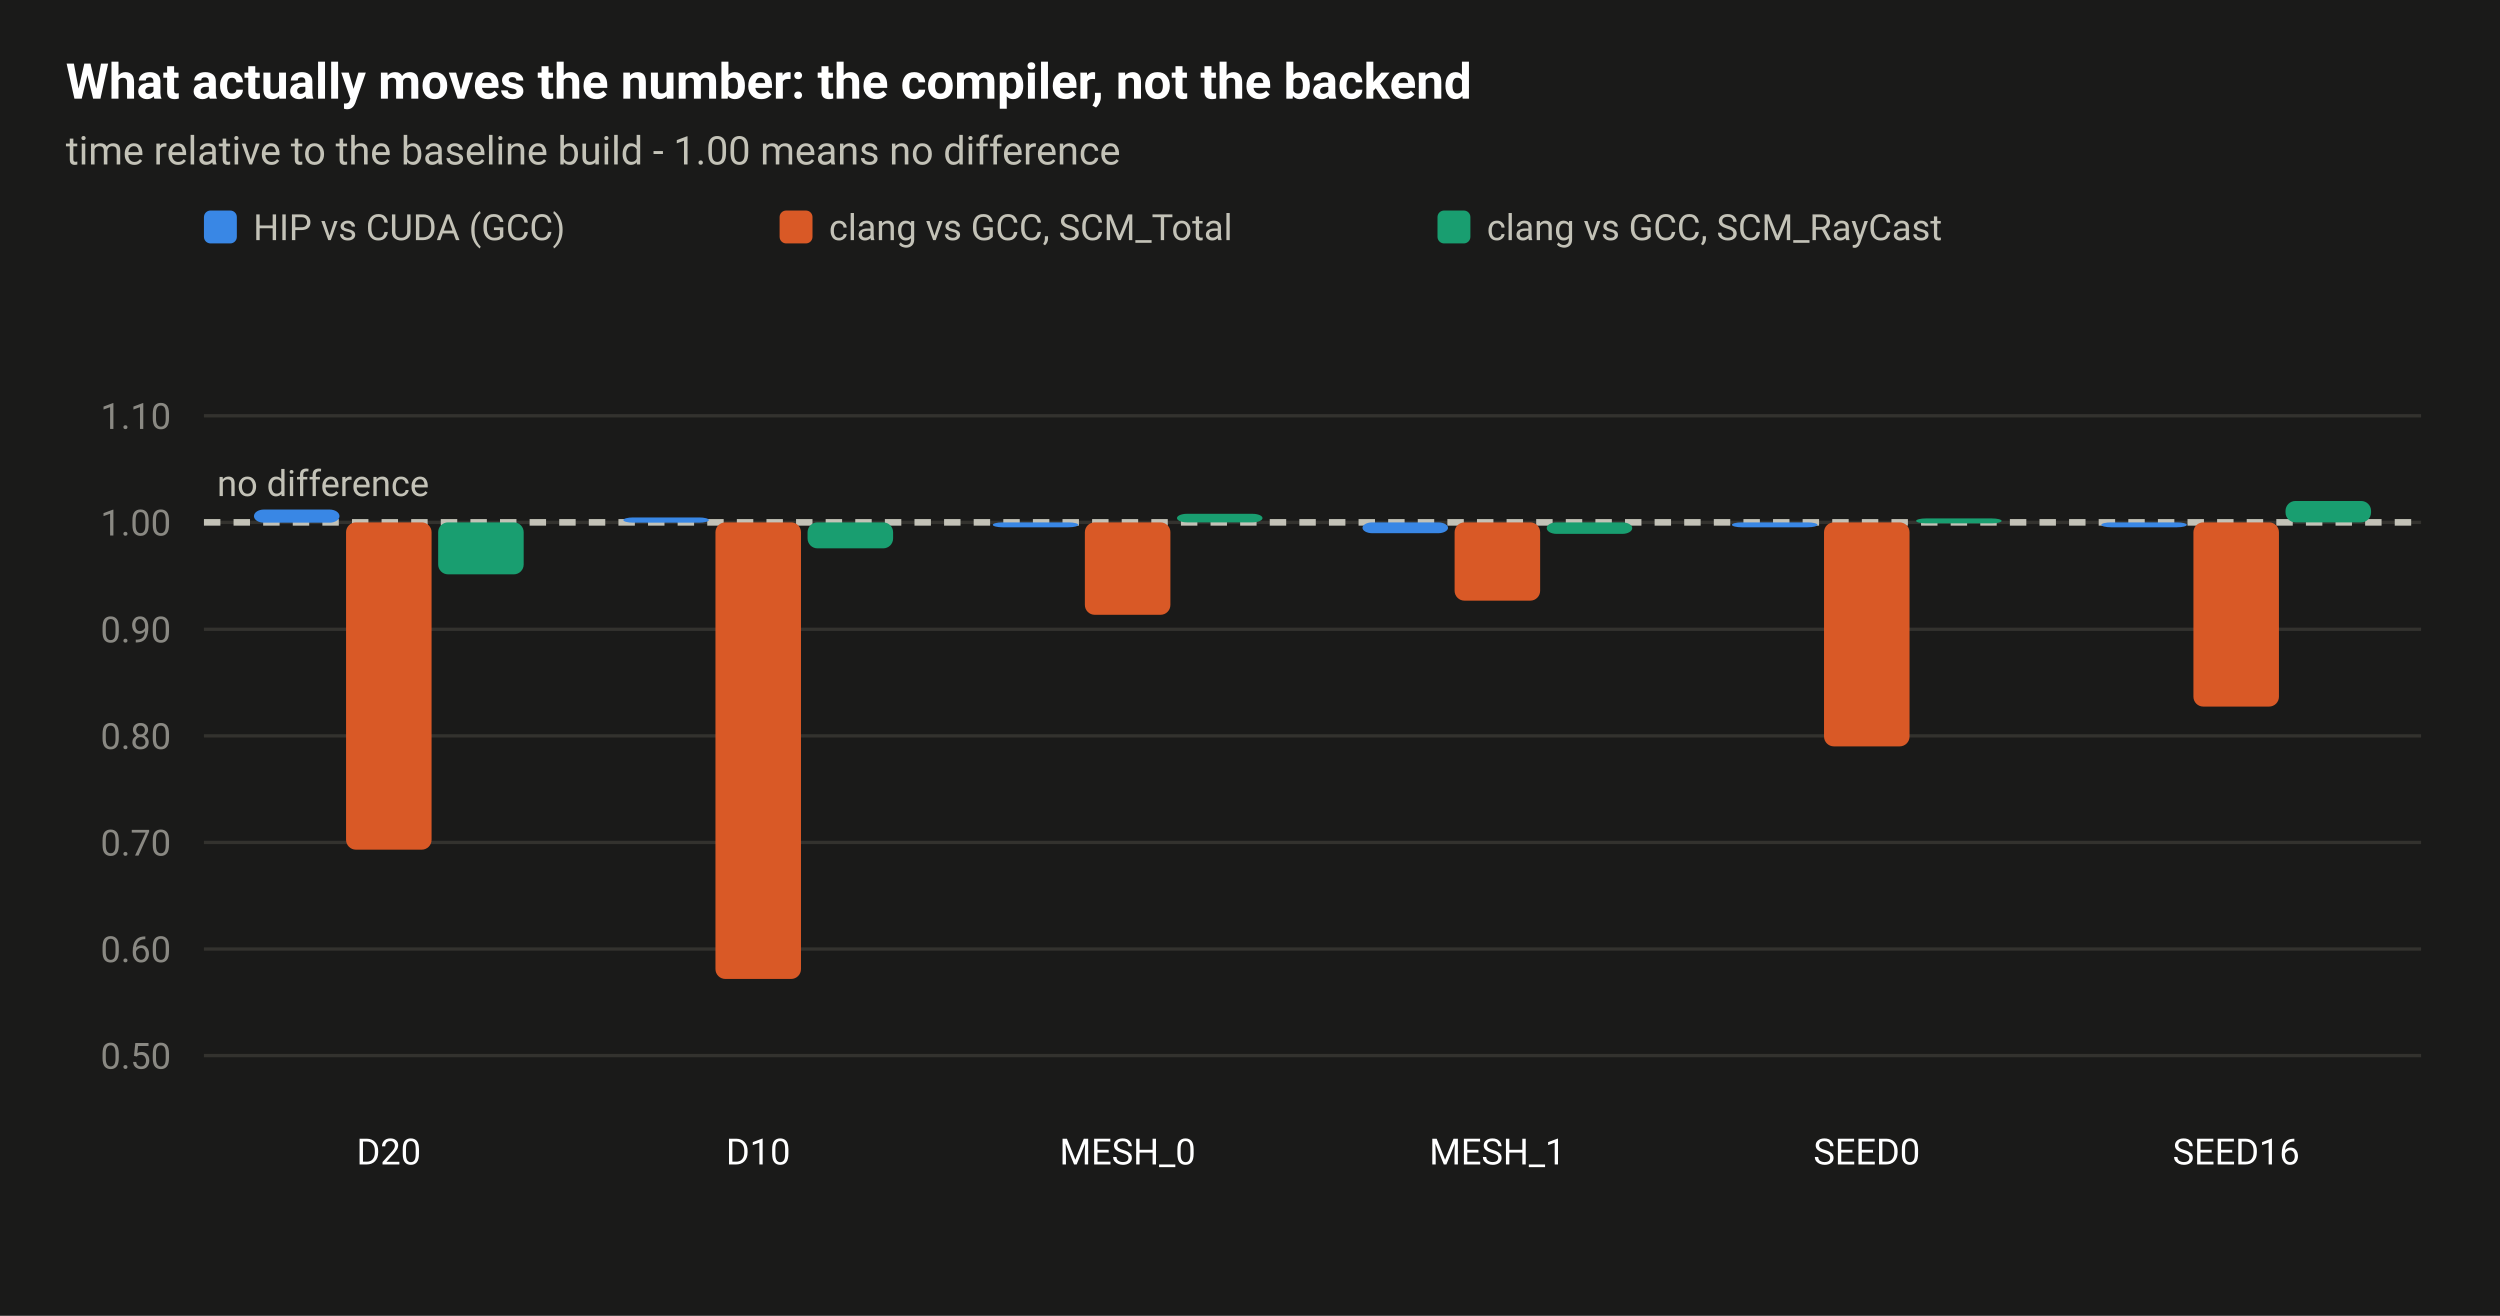
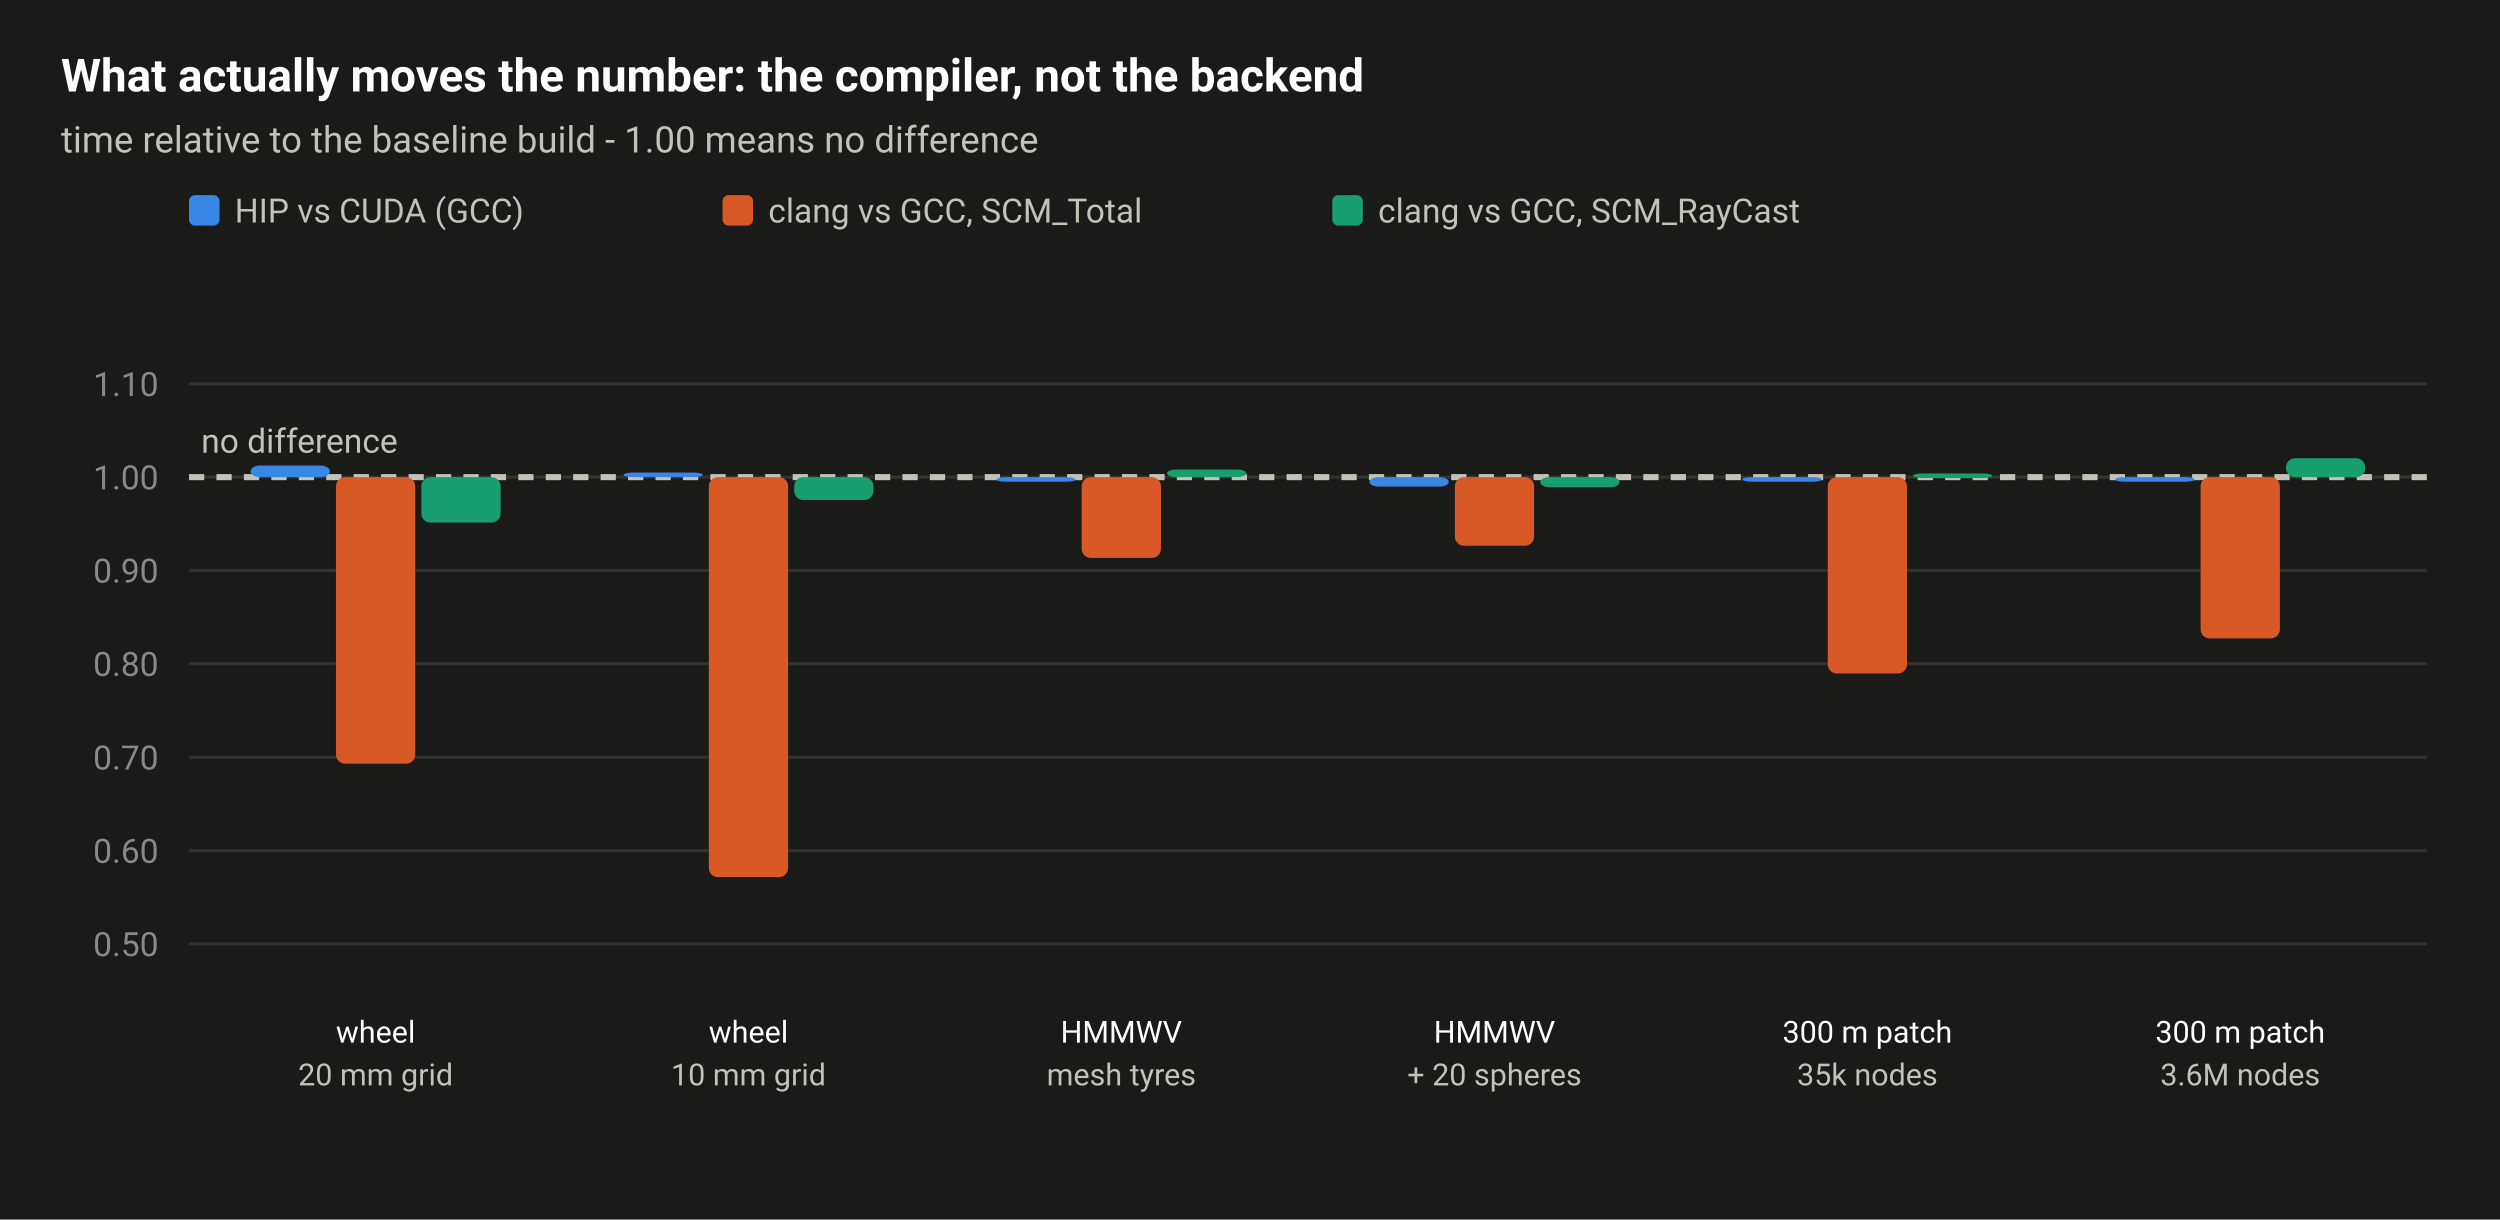
- <svg xmlns="http://www.w3.org/2000/svg" width="760" height="400" viewBox="0 0 760 400" role="img">
-   <rect width="760" height="400" fill="#1a1a19" />
+ <svg xmlns="http://www.w3.org/2000/svg" width="820" height="400" viewBox="0 0 820 400" role="img">
+   <rect width="820" height="400" fill="#1a1a19" />
  <text x="20.0" y="30.0" font-family="system-ui,-apple-system,'Segoe UI',Roboto,sans-serif" font-size="15" font-weight="600" fill="#ffffff" text-anchor="start">What actually moves the number: the compiler, not the backend</text>
  <text x="20.0" y="50.0" font-family="system-ui,-apple-system,'Segoe UI',Roboto,sans-serif" font-size="12" font-weight="400" fill="#c3c2b7" text-anchor="start">time relative to the baseline build - 1.00 means no difference</text>
-   <line x1="62" y1="320.9" x2="736" y2="320.9" stroke="#33322e" stroke-width="1" />
-   <text x="52.0" y="324.9" font-family="system-ui,-apple-system,'Segoe UI',Roboto,sans-serif" font-size="11" font-weight="400" fill="#8a8983" text-anchor="end">0.50</text>
-   <line x1="62" y1="288.5" x2="736" y2="288.5" stroke="#33322e" stroke-width="1" />
-   <text x="52.0" y="292.5" font-family="system-ui,-apple-system,'Segoe UI',Roboto,sans-serif" font-size="11" font-weight="400" fill="#8a8983" text-anchor="end">0.60</text>
-   <line x1="62" y1="256.1" x2="736" y2="256.1" stroke="#33322e" stroke-width="1" />
-   <text x="52.0" y="260.1" font-family="system-ui,-apple-system,'Segoe UI',Roboto,sans-serif" font-size="11" font-weight="400" fill="#8a8983" text-anchor="end">0.70</text>
-   <line x1="62" y1="223.7" x2="736" y2="223.7" stroke="#33322e" stroke-width="1" />
-   <text x="52.0" y="227.7" font-family="system-ui,-apple-system,'Segoe UI',Roboto,sans-serif" font-size="11" font-weight="400" fill="#8a8983" text-anchor="end">0.80</text>
-   <line x1="62" y1="191.3" x2="736" y2="191.3" stroke="#33322e" stroke-width="1" />
-   <text x="52.0" y="195.3" font-family="system-ui,-apple-system,'Segoe UI',Roboto,sans-serif" font-size="11" font-weight="400" fill="#8a8983" text-anchor="end">0.90</text>
-   <line x1="62" y1="158.8" x2="736" y2="158.8" stroke="#33322e" stroke-width="1" />
-   <text x="52.0" y="162.8" font-family="system-ui,-apple-system,'Segoe UI',Roboto,sans-serif" font-size="11" font-weight="400" fill="#8a8983" text-anchor="end">1.00</text>
-   <line x1="62" y1="126.4" x2="736" y2="126.4" stroke="#33322e" stroke-width="1" />
-   <text x="52.0" y="130.4" font-family="system-ui,-apple-system,'Segoe UI',Roboto,sans-serif" font-size="11" font-weight="400" fill="#8a8983" text-anchor="end">1.10</text>
-   <line x1="62" y1="158.8" x2="736" y2="158.8" stroke="#c3c2b7" stroke-width="2" stroke-dasharray="5 4" />
-   <text x="66.0" y="150.8" font-family="system-ui,-apple-system,'Segoe UI',Roboto,sans-serif" font-size="11" font-weight="400" fill="#c3c2b7" text-anchor="start">no difference</text>
-   <text x="118.2" y="354.0" font-family="system-ui,-apple-system,'Segoe UI',Roboto,sans-serif" font-size="11" font-weight="400" fill="#ffffff" text-anchor="middle">D20</text>
-   <rect x="77.2" y="154.9" width="26.0" height="4.0" rx="3" fill="#3987e5" />
-   <rect x="105.2" y="158.8" width="26.0" height="99.5" rx="3" fill="#d95926" />
-   <rect x="133.2" y="158.8" width="26.0" height="15.8" rx="3" fill="#199e70" />
-   <text x="230.5" y="354.0" font-family="system-ui,-apple-system,'Segoe UI',Roboto,sans-serif" font-size="11" font-weight="400" fill="#ffffff" text-anchor="middle">D10</text>
-   <rect x="189.5" y="157.3" width="26.0" height="1.6" rx="3" fill="#3987e5" />
-   <rect x="217.5" y="158.8" width="26.0" height="138.8" rx="3" fill="#d95926" />
-   <rect x="245.5" y="158.8" width="26.0" height="7.9" rx="3" fill="#199e70" />
-   <text x="342.8" y="354.0" font-family="system-ui,-apple-system,'Segoe UI',Roboto,sans-serif" font-size="11" font-weight="400" fill="#ffffff" text-anchor="middle">MESH_0</text>
-   <rect x="301.8" y="158.8" width="26.0" height="1.5" rx="3" fill="#3987e5" />
-   <rect x="329.8" y="158.8" width="26.0" height="28.1" rx="3" fill="#d95926" />
-   <rect x="357.8" y="156.2" width="26.0" height="2.6" rx="3" fill="#199e70" />
-   <text x="455.2" y="354.0" font-family="system-ui,-apple-system,'Segoe UI',Roboto,sans-serif" font-size="11" font-weight="400" fill="#ffffff" text-anchor="middle">MESH_1</text>
-   <rect x="414.2" y="158.8" width="26.0" height="3.3" rx="3" fill="#3987e5" />
-   <rect x="442.2" y="158.8" width="26.0" height="23.8" rx="3" fill="#d95926" />
-   <rect x="470.2" y="158.8" width="26.0" height="3.5" rx="3" fill="#199e70" />
-   <text x="567.5" y="354.0" font-family="system-ui,-apple-system,'Segoe UI',Roboto,sans-serif" font-size="11" font-weight="400" fill="#ffffff" text-anchor="middle">SEED0</text>
-   <rect x="526.5" y="158.8" width="26.0" height="1.5" rx="3" fill="#3987e5" />
-   <rect x="554.5" y="158.8" width="26.0" height="68.1" rx="3" fill="#d95926" />
-   <rect x="582.5" y="157.6" width="26.0" height="1.5" rx="3" fill="#199e70" />
-   <text x="679.8" y="354.0" font-family="system-ui,-apple-system,'Segoe UI',Roboto,sans-serif" font-size="11" font-weight="400" fill="#ffffff" text-anchor="middle">SEED16</text>
-   <rect x="638.8" y="158.8" width="26.0" height="1.5" rx="3" fill="#3987e5" />
-   <rect x="666.8" y="158.8" width="26.0" height="56.0" rx="3" fill="#d95926" />
-   <rect x="694.8" y="152.3" width="26.0" height="6.5" rx="3" fill="#199e70" />
+   <line x1="62" y1="309.6" x2="796" y2="309.6" stroke="#33322e" stroke-width="1" />
+   <text x="52.0" y="313.6" font-family="system-ui,-apple-system,'Segoe UI',Roboto,sans-serif" font-size="11" font-weight="400" fill="#8a8983" text-anchor="end">0.50</text>
+   <line x1="62" y1="279.0" x2="796" y2="279.0" stroke="#33322e" stroke-width="1" />
+   <text x="52.0" y="283.0" font-family="system-ui,-apple-system,'Segoe UI',Roboto,sans-serif" font-size="11" font-weight="400" fill="#8a8983" text-anchor="end">0.60</text>
+   <line x1="62" y1="248.4" x2="796" y2="248.4" stroke="#33322e" stroke-width="1" />
+   <text x="52.0" y="252.4" font-family="system-ui,-apple-system,'Segoe UI',Roboto,sans-serif" font-size="11" font-weight="400" fill="#8a8983" text-anchor="end">0.70</text>
+   <line x1="62" y1="217.7" x2="796" y2="217.7" stroke="#33322e" stroke-width="1" />
+   <text x="52.0" y="221.7" font-family="system-ui,-apple-system,'Segoe UI',Roboto,sans-serif" font-size="11" font-weight="400" fill="#8a8983" text-anchor="end">0.80</text>
+   <line x1="62" y1="187.1" x2="796" y2="187.1" stroke="#33322e" stroke-width="1" />
+   <text x="52.0" y="191.1" font-family="system-ui,-apple-system,'Segoe UI',Roboto,sans-serif" font-size="11" font-weight="400" fill="#8a8983" text-anchor="end">0.90</text>
+   <line x1="62" y1="156.5" x2="796" y2="156.5" stroke="#33322e" stroke-width="1" />
+   <text x="52.0" y="160.5" font-family="system-ui,-apple-system,'Segoe UI',Roboto,sans-serif" font-size="11" font-weight="400" fill="#8a8983" text-anchor="end">1.00</text>
+   <line x1="62" y1="125.9" x2="796" y2="125.9" stroke="#33322e" stroke-width="1" />
+   <text x="52.0" y="129.9" font-family="system-ui,-apple-system,'Segoe UI',Roboto,sans-serif" font-size="11" font-weight="400" fill="#8a8983" text-anchor="end">1.10</text>
+   <line x1="62" y1="156.5" x2="796" y2="156.5" stroke="#c3c2b7" stroke-width="2" stroke-dasharray="5 4" />
+   <text x="66.0" y="148.5" font-family="system-ui,-apple-system,'Segoe UI',Roboto,sans-serif" font-size="11" font-weight="400" fill="#c3c2b7" text-anchor="start">no difference</text>
+   <text x="123.2" y="342.0" font-family="system-ui,-apple-system,'Segoe UI',Roboto,sans-serif" font-size="10" font-weight="400" fill="#ffffff" text-anchor="middle">wheel</text>
+   <text x="123.2" y="356.0" font-family="system-ui,-apple-system,'Segoe UI',Roboto,sans-serif" font-size="10" font-weight="400" fill="#c3c2b7" text-anchor="middle">20 mm grid</text>
+   <rect x="82.2" y="152.7" width="26.0" height="3.8" rx="3" fill="#3987e5" />
+   <rect x="110.2" y="156.5" width="26.0" height="94.0" rx="3" fill="#d95926" />
+   <rect x="138.2" y="156.5" width="26.0" height="14.9" rx="3" fill="#199e70" />
+   <text x="245.5" y="342.0" font-family="system-ui,-apple-system,'Segoe UI',Roboto,sans-serif" font-size="10" font-weight="400" fill="#ffffff" text-anchor="middle">wheel</text>
+   <text x="245.5" y="356.0" font-family="system-ui,-apple-system,'Segoe UI',Roboto,sans-serif" font-size="10" font-weight="400" fill="#c3c2b7" text-anchor="middle">10 mm grid</text>
+   <rect x="204.5" y="155.0" width="26.0" height="1.5" rx="3" fill="#3987e5" />
+   <rect x="232.5" y="156.5" width="26.0" height="131.2" rx="3" fill="#d95926" />
+   <rect x="260.5" y="156.5" width="26.0" height="7.5" rx="3" fill="#199e70" />
+   <text x="367.8" y="342.0" font-family="system-ui,-apple-system,'Segoe UI',Roboto,sans-serif" font-size="10" font-weight="400" fill="#ffffff" text-anchor="middle">HMMWV</text>
+   <text x="367.8" y="356.0" font-family="system-ui,-apple-system,'Segoe UI',Roboto,sans-serif" font-size="10" font-weight="400" fill="#c3c2b7" text-anchor="middle">mesh tyres</text>
+   <rect x="326.8" y="156.5" width="26.0" height="1.5" rx="3" fill="#3987e5" />
+   <rect x="354.8" y="156.5" width="26.0" height="26.5" rx="3" fill="#d95926" />
+   <rect x="382.8" y="154.0" width="26.0" height="2.5" rx="3" fill="#199e70" />
+   <text x="490.2" y="342.0" font-family="system-ui,-apple-system,'Segoe UI',Roboto,sans-serif" font-size="10" font-weight="400" fill="#ffffff" text-anchor="middle">HMMWV</text>
+   <text x="490.2" y="356.0" font-family="system-ui,-apple-system,'Segoe UI',Roboto,sans-serif" font-size="10" font-weight="400" fill="#c3c2b7" text-anchor="middle">+ 20 spheres</text>
+   <rect x="449.2" y="156.5" width="26.0" height="3.1" rx="3" fill="#3987e5" />
+   <rect x="477.2" y="156.5" width="26.0" height="22.5" rx="3" fill="#d95926" />
+   <rect x="505.2" y="156.5" width="26.0" height="3.3" rx="3" fill="#199e70" />
+   <text x="612.5" y="342.0" font-family="system-ui,-apple-system,'Segoe UI',Roboto,sans-serif" font-size="10" font-weight="400" fill="#ffffff" text-anchor="middle">300 m patch</text>
+   <text x="612.5" y="356.0" font-family="system-ui,-apple-system,'Segoe UI',Roboto,sans-serif" font-size="10" font-weight="400" fill="#c3c2b7" text-anchor="middle">35k nodes</text>
+   <rect x="571.5" y="156.5" width="26.0" height="1.5" rx="3" fill="#3987e5" />
+   <rect x="599.5" y="156.5" width="26.0" height="64.4" rx="3" fill="#d95926" />
+   <rect x="627.5" y="155.3" width="26.0" height="1.5" rx="3" fill="#199e70" />
+   <text x="734.8" y="342.0" font-family="system-ui,-apple-system,'Segoe UI',Roboto,sans-serif" font-size="10" font-weight="400" fill="#ffffff" text-anchor="middle">300 m patch</text>
+   <text x="734.8" y="356.0" font-family="system-ui,-apple-system,'Segoe UI',Roboto,sans-serif" font-size="10" font-weight="400" fill="#c3c2b7" text-anchor="middle">3.6M nodes</text>
+   <rect x="693.8" y="156.5" width="26.0" height="1.5" rx="3" fill="#3987e5" />
+   <rect x="721.8" y="156.5" width="26.0" height="52.9" rx="3" fill="#d95926" />
+   <rect x="749.8" y="150.3" width="26.0" height="6.2" rx="3" fill="#199e70" />
  <rect x="62" y="64" width="10" height="10" rx="2" fill="#3987e5" />
  <text x="77.0" y="73.0" font-family="system-ui,-apple-system,'Segoe UI',Roboto,sans-serif" font-size="11" font-weight="400" fill="#c3c2b7" text-anchor="start">HIP vs CUDA (GCC)</text>
  <rect x="237" y="64" width="10" height="10" rx="2" fill="#d95926" />
  <text x="252.0" y="73.0" font-family="system-ui,-apple-system,'Segoe UI',Roboto,sans-serif" font-size="11" font-weight="400" fill="#c3c2b7" text-anchor="start">clang vs GCC, SCM_Total</text>
  <rect x="437" y="64" width="10" height="10" rx="2" fill="#199e70" />
  <text x="452.0" y="73.0" font-family="system-ui,-apple-system,'Segoe UI',Roboto,sans-serif" font-size="11" font-weight="400" fill="#c3c2b7" text-anchor="start">clang vs GCC, SCM_RayCast</text>
</svg>
